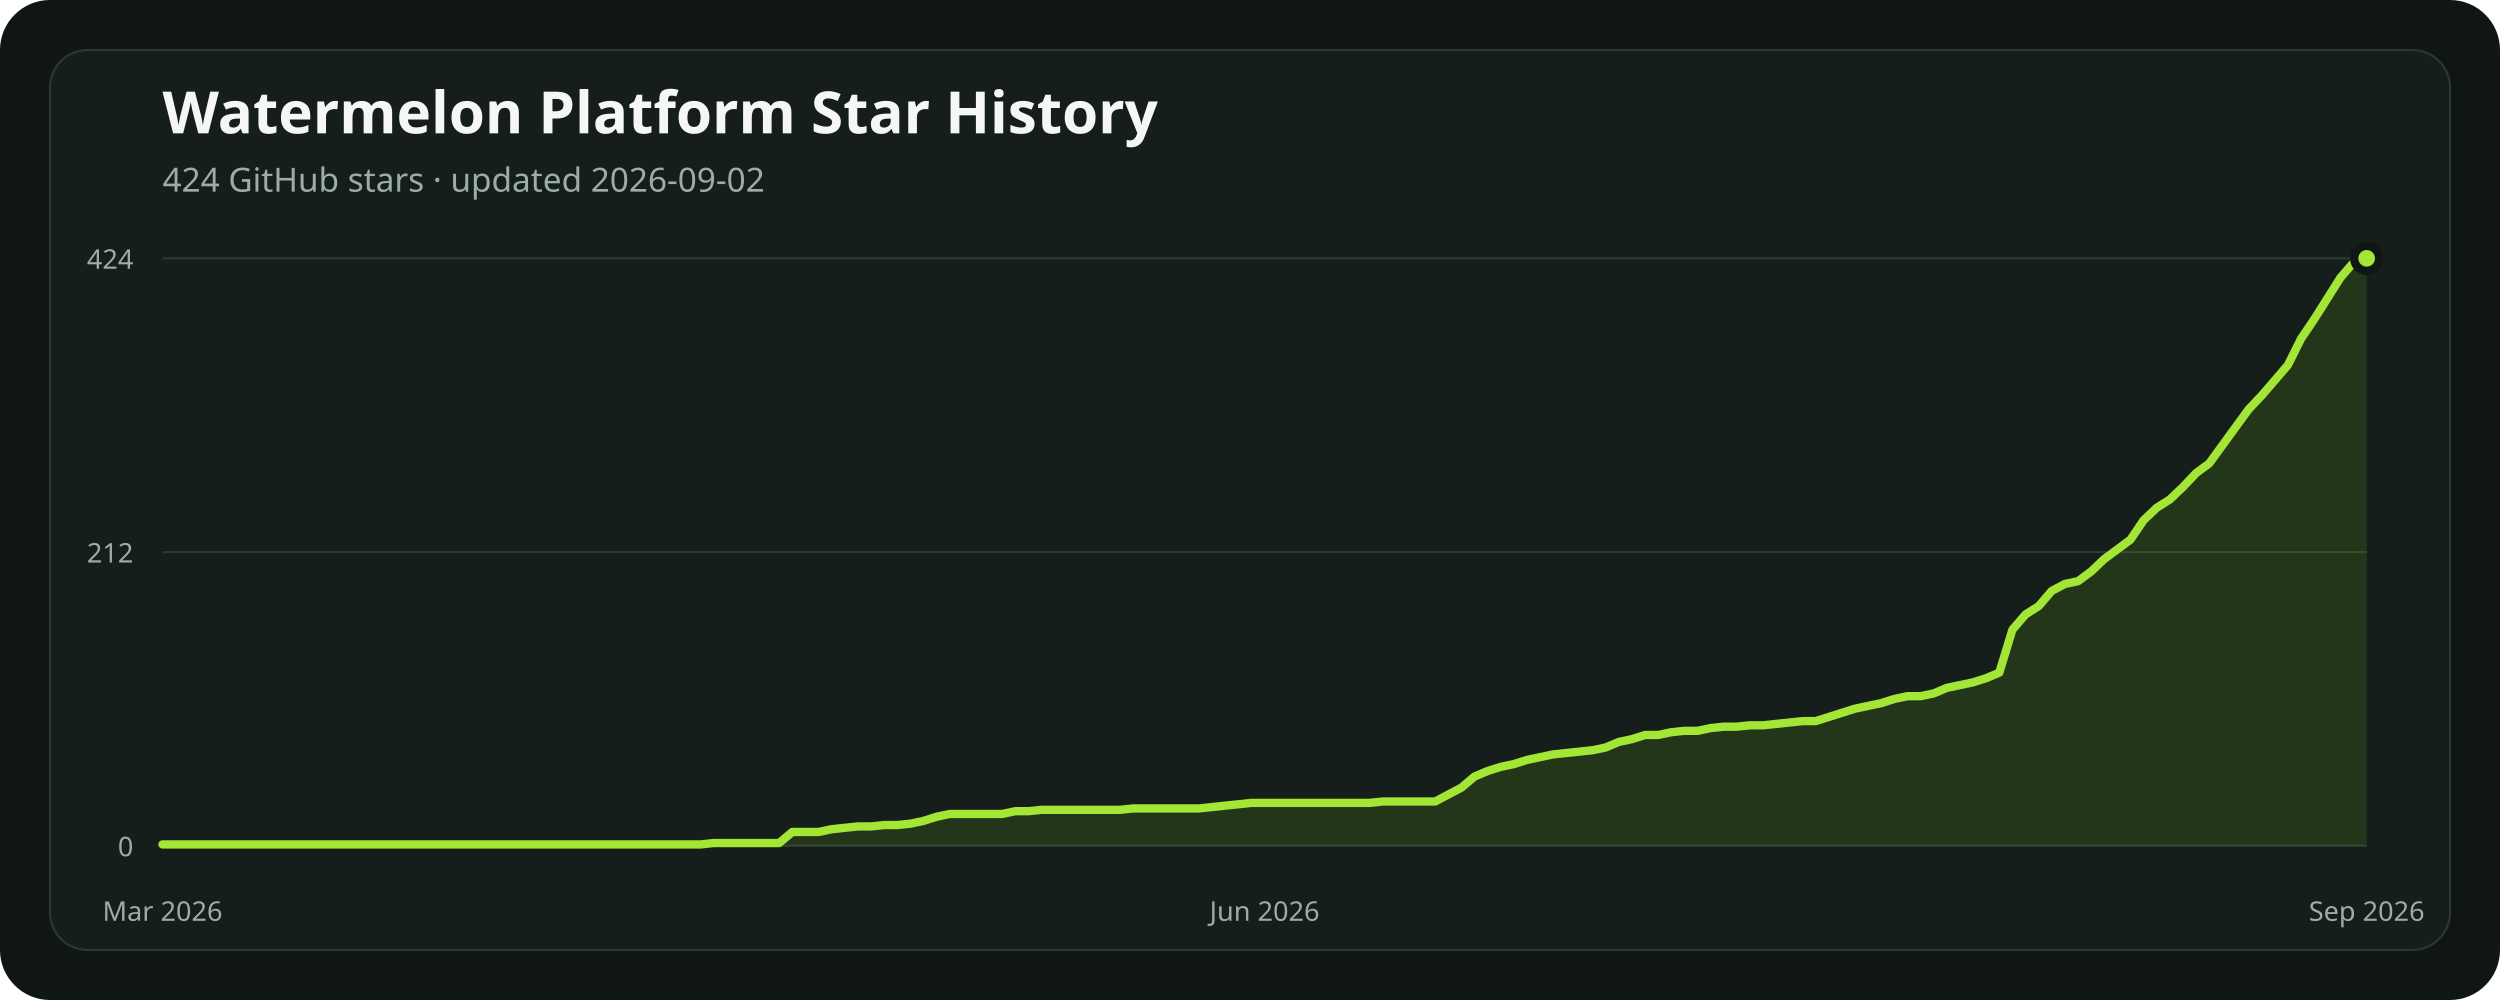
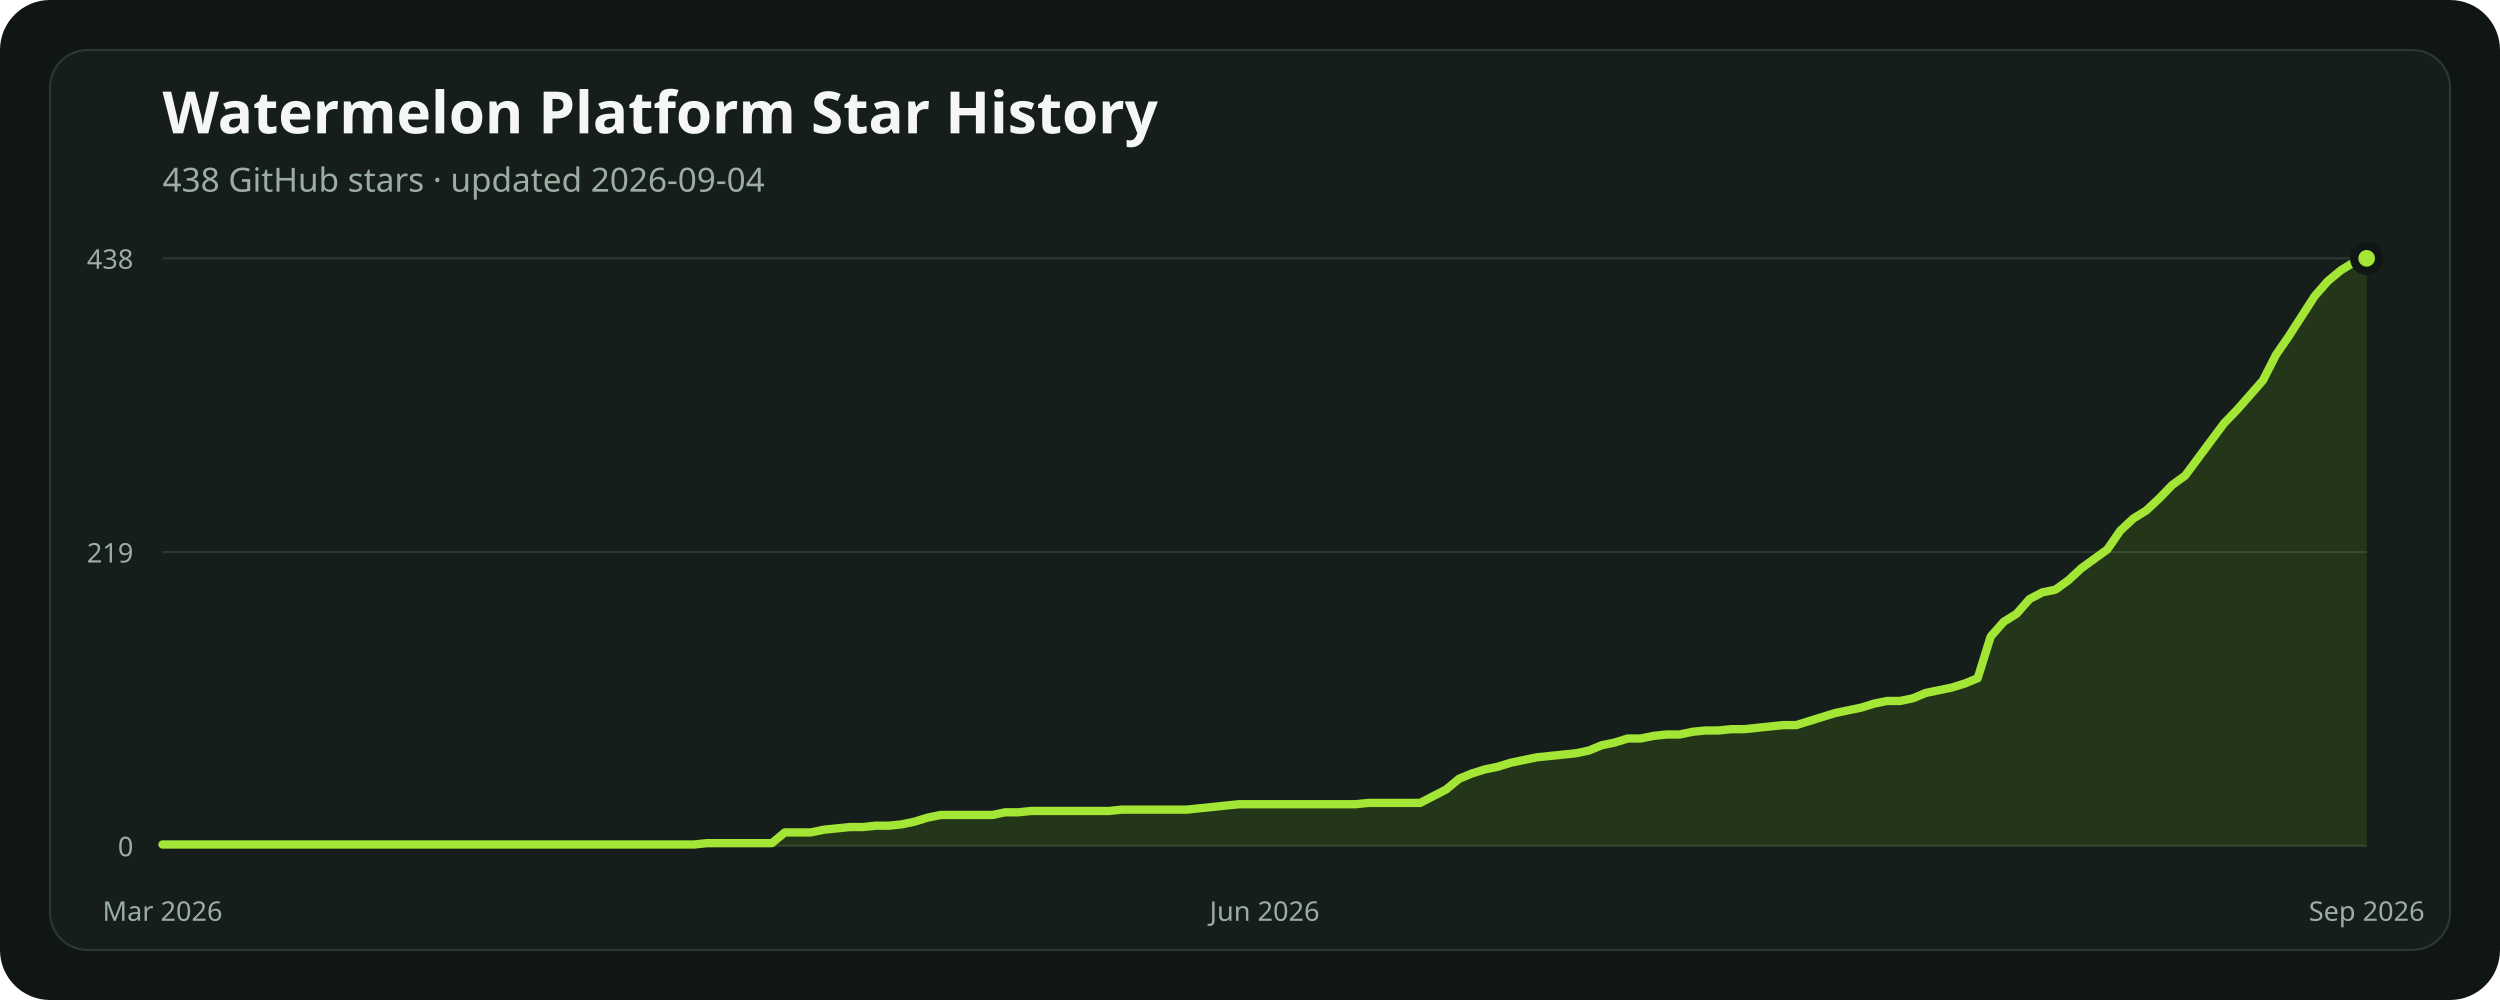
<svg xmlns="http://www.w3.org/2000/svg" width="1200" height="480" viewBox="0 0 1200 480" role="img" aria-labelledby="title description">
  <rect width="1200" height="480" rx="24" fill="#101614" />
  <rect x="24" y="24" width="1152" height="432" rx="18" fill="#151e1a" stroke="#2b3931" />
  <text x="78" y="64" fill="#f4f7f5" font-family="ui-sans-serif, system-ui, sans-serif" font-size="28" font-weight="700">Watermelon Platform Star History</text>
-   <text x="78" y="92" fill="#9caea4" font-family="ui-sans-serif, system-ui, sans-serif" font-size="16">424 GitHub stars · updated 2026-09-02</text>
+   <text x="78" y="92" fill="#9caea4" font-family="ui-sans-serif, system-ui, sans-serif" font-size="16">438 GitHub stars · updated 2026-09-04</text>
  <line x1="78" x2="1136" y1="406" y2="406" stroke="#2b3931" stroke-width="1" />
  <text x="64" y="411" text-anchor="end" fill="#9caea4" font-family="ui-sans-serif, system-ui, sans-serif" font-size="13">0</text>
  <line x1="78" x2="1136" y1="265" y2="265" stroke="#2b3931" stroke-width="1" />
-   <text x="64" y="270" text-anchor="end" fill="#9caea4" font-family="ui-sans-serif, system-ui, sans-serif" font-size="13">212</text>
+   <text x="64" y="270" text-anchor="end" fill="#9caea4" font-family="ui-sans-serif, system-ui, sans-serif" font-size="13">219</text>
  <line x1="78" x2="1136" y1="124" y2="124" stroke="#2b3931" stroke-width="1" />
-   <text x="64" y="129" text-anchor="end" fill="#9caea4" font-family="ui-sans-serif, system-ui, sans-serif" font-size="13">424</text>
-   <polygon points="78,406 78.00,405.33 84.30,405.33 90.60,405.33 96.89,405.33 103.19,405.33 109.49,405.33 115.79,405.33 122.08,405.33 128.38,405.33 134.68,405.33 140.98,405.33 147.27,405.33 153.57,405.33 159.87,405.33 166.17,405.33 172.46,405.33 178.76,405.33 185.06,405.33 191.36,405.33 197.65,405.33 203.95,405.33 210.25,405.33 216.55,405.33 222.85,405.33 229.14,405.33 235.44,405.33 241.74,405.33 248.04,405.33 254.33,405.33 260.63,405.33 266.93,405.33 273.23,405.33 279.52,405.33 285.82,405.33 292.12,405.33 298.42,405.33 304.71,405.33 311.01,405.33 317.31,405.33 323.61,405.33 329.90,405.33 336.20,405.33 342.50,404.67 348.80,404.67 355.10,404.67 361.39,404.67 367.69,404.67 373.99,404.67 380.29,399.35 386.58,399.35 392.88,399.35 399.18,398.02 405.48,397.35 411.77,396.69 418.07,396.69 424.37,396.02 430.67,396.02 436.96,395.36 443.26,394.03 449.56,392.03 455.86,390.70 462.15,390.70 468.45,390.70 474.75,390.70 481.05,390.70 487.35,389.37 493.64,389.37 499.94,388.71 506.24,388.71 512.54,388.71 518.83,388.71 525.13,388.71 531.43,388.71 537.73,388.71 544.02,388.04 550.32,388.04 556.62,388.04 562.92,388.04 569.21,388.04 575.51,388.04 581.81,387.38 588.11,386.71 594.40,386.05 600.70,385.38 607.00,385.38 613.30,385.38 619.60,385.38 625.89,385.38 632.19,385.38 638.49,385.38 644.79,385.38 651.08,385.38 657.38,385.38 663.68,384.72 669.98,384.72 676.27,384.72 682.57,384.72 688.87,384.72 695.17,381.39 701.46,378.07 707.76,372.75 714.06,370.08 720.36,368.09 726.65,366.76 732.95,364.76 739.25,363.43 745.55,362.10 751.85,361.44 758.14,360.77 764.44,360.11 770.74,358.78 777.04,356.12 783.33,354.79 789.63,352.79 795.93,352.79 802.23,351.46 808.52,350.80 814.82,350.80 821.12,349.47 827.42,348.80 833.71,348.80 840.01,348.14 846.31,348.14 852.61,347.47 858.90,346.81 865.20,346.14 871.50,346.14 877.80,344.15 884.10,342.15 890.39,340.16 896.69,338.83 902.99,337.50 909.29,335.50 915.58,334.17 921.88,334.17 928.18,332.84 934.48,330.18 940.77,328.85 947.07,327.52 953.37,325.52 959.67,322.86 965.96,302.25 972.26,294.93 978.56,290.94 984.86,283.62 991.15,280.30 997.45,278.97 1003.75,274.31 1010.05,268.33 1016.35,263.67 1022.64,259.01 1028.94,249.70 1035.24,243.72 1041.54,239.73 1047.83,233.74 1054.13,227.09 1060.43,222.43 1066.73,213.79 1073.02,205.14 1079.32,196.50 1085.62,189.84 1091.92,182.53 1098.21,175.21 1104.51,162.58 1110.81,153.26 1117.11,143.29 1123.40,133.31 1129.70,126.00 1136.00,124.00 1136,406" fill="#84cc1624" />
-   <polyline points="78.00,405.33 84.30,405.33 90.60,405.33 96.89,405.33 103.19,405.33 109.49,405.33 115.79,405.33 122.08,405.33 128.38,405.33 134.68,405.33 140.98,405.33 147.27,405.33 153.57,405.33 159.87,405.33 166.17,405.33 172.46,405.33 178.76,405.33 185.06,405.33 191.36,405.33 197.65,405.33 203.95,405.33 210.25,405.33 216.55,405.33 222.85,405.33 229.14,405.33 235.44,405.33 241.74,405.33 248.04,405.33 254.33,405.33 260.63,405.33 266.93,405.33 273.23,405.33 279.52,405.33 285.82,405.33 292.12,405.33 298.42,405.33 304.71,405.33 311.01,405.33 317.31,405.33 323.61,405.33 329.90,405.33 336.20,405.33 342.50,404.67 348.80,404.67 355.10,404.67 361.39,404.67 367.69,404.67 373.99,404.67 380.29,399.35 386.58,399.35 392.88,399.35 399.18,398.02 405.48,397.35 411.77,396.69 418.07,396.69 424.37,396.02 430.67,396.02 436.96,395.36 443.26,394.03 449.56,392.03 455.86,390.70 462.15,390.70 468.45,390.70 474.75,390.70 481.05,390.70 487.35,389.37 493.64,389.37 499.94,388.71 506.24,388.71 512.54,388.71 518.83,388.71 525.13,388.71 531.43,388.71 537.73,388.71 544.02,388.04 550.32,388.04 556.62,388.04 562.92,388.04 569.21,388.04 575.51,388.04 581.81,387.38 588.11,386.71 594.40,386.05 600.70,385.38 607.00,385.38 613.30,385.38 619.60,385.38 625.89,385.38 632.19,385.38 638.49,385.38 644.79,385.38 651.08,385.38 657.38,385.38 663.68,384.72 669.98,384.72 676.27,384.72 682.57,384.72 688.87,384.72 695.17,381.39 701.46,378.07 707.76,372.75 714.06,370.08 720.36,368.09 726.65,366.76 732.95,364.76 739.25,363.43 745.55,362.10 751.85,361.44 758.14,360.77 764.44,360.11 770.74,358.78 777.04,356.12 783.33,354.79 789.63,352.79 795.93,352.79 802.23,351.46 808.52,350.80 814.82,350.80 821.12,349.47 827.42,348.80 833.71,348.80 840.01,348.14 846.31,348.14 852.61,347.47 858.90,346.81 865.20,346.14 871.50,346.14 877.80,344.15 884.10,342.15 890.39,340.16 896.69,338.83 902.99,337.50 909.29,335.50 915.58,334.17 921.88,334.17 928.18,332.84 934.48,330.18 940.77,328.85 947.07,327.52 953.37,325.52 959.67,322.86 965.96,302.25 972.26,294.93 978.56,290.94 984.86,283.62 991.15,280.30 997.45,278.97 1003.75,274.31 1010.05,268.33 1016.35,263.67 1022.64,259.01 1028.94,249.70 1035.24,243.72 1041.54,239.73 1047.83,233.74 1054.13,227.09 1060.43,222.43 1066.73,213.79 1073.02,205.14 1079.32,196.50 1085.62,189.84 1091.92,182.53 1098.21,175.21 1104.51,162.58 1110.81,153.26 1117.11,143.29 1123.40,133.31 1129.70,126.00 1136.00,124.00" fill="none" stroke="#a3e635" stroke-width="4" stroke-linecap="round" stroke-linejoin="round" />
+   <text x="64" y="129" text-anchor="end" fill="#9caea4" font-family="ui-sans-serif, system-ui, sans-serif" font-size="13">438</text>
+   <polygon points="78,406 78.00,405.36 84.22,405.36 90.45,405.36 96.67,405.36 102.89,405.36 109.12,405.36 115.34,405.36 121.56,405.36 127.79,405.36 134.01,405.36 140.24,405.36 146.46,405.36 152.68,405.36 158.91,405.36 165.13,405.36 171.35,405.36 177.58,405.36 183.80,405.36 190.02,405.36 196.25,405.36 202.47,405.36 208.69,405.36 214.92,405.36 221.14,405.36 227.36,405.36 233.59,405.36 239.81,405.36 246.04,405.36 252.26,405.36 258.48,405.36 264.71,405.36 270.93,405.36 277.15,405.36 283.38,405.36 289.60,405.36 295.82,405.36 302.05,405.36 308.27,405.36 314.49,405.36 320.72,405.36 326.94,405.36 333.16,405.36 339.39,404.71 345.61,404.71 351.84,404.71 358.06,404.71 364.28,404.71 370.51,404.71 376.73,399.56 382.95,399.56 389.18,399.56 395.40,398.27 401.62,397.63 407.85,396.99 414.07,396.99 420.29,396.34 426.52,396.34 432.74,395.70 438.96,394.41 445.19,392.48 451.41,391.19 457.64,391.19 463.86,391.19 470.08,391.19 476.31,391.19 482.53,389.90 488.75,389.90 494.98,389.26 501.20,389.26 507.42,389.26 513.65,389.26 519.87,389.26 526.09,389.26 532.32,389.26 538.54,388.62 544.76,388.62 550.99,388.62 557.21,388.62 563.44,388.62 569.66,388.62 575.88,387.97 582.11,387.33 588.33,386.68 594.55,386.04 600.78,386.04 607.00,386.04 613.22,386.04 619.45,386.04 625.67,386.04 631.89,386.04 638.12,386.04 644.34,386.04 650.56,386.04 656.79,385.40 663.01,385.40 669.24,385.40 675.46,385.40 681.68,385.40 687.91,382.18 694.13,378.96 700.35,373.81 706.58,371.23 712.80,369.30 719.02,368.01 725.25,366.08 731.47,364.79 737.69,363.51 743.92,362.86 750.14,362.22 756.36,361.58 762.59,360.29 768.81,357.71 775.04,356.42 781.26,354.49 787.48,354.49 793.71,353.21 799.93,352.56 806.15,352.56 812.38,351.27 818.60,350.63 824.82,350.63 831.05,349.99 837.27,349.99 843.49,349.34 849.72,348.70 855.94,348.05 862.16,348.05 868.39,346.12 874.61,344.19 880.84,342.26 887.06,340.97 893.28,339.68 899.51,337.75 905.73,336.47 911.95,336.47 918.18,335.18 924.40,332.60 930.62,331.32 936.85,330.03 943.07,328.10 949.29,325.52 955.52,305.56 961.74,298.48 967.96,294.62 974.19,287.53 980.41,284.32 986.64,283.03 992.86,278.52 999.08,272.73 1005.31,268.22 1011.53,263.71 1017.75,254.70 1023.98,248.90 1030.20,245.04 1036.42,239.25 1042.65,232.81 1048.87,228.30 1055.09,219.93 1061.32,211.56 1067.54,203.19 1073.76,196.75 1079.99,189.67 1086.21,182.59 1092.44,170.36 1098.66,161.34 1104.88,151.68 1111.11,142.03 1117.33,134.95 1123.55,129.79 1129.78,125.93 1136.00,124.00 1136,406" fill="#84cc1624" />
+   <polyline points="78.00,405.36 84.22,405.36 90.45,405.36 96.67,405.36 102.89,405.36 109.12,405.36 115.34,405.36 121.56,405.36 127.79,405.36 134.01,405.36 140.24,405.36 146.46,405.36 152.68,405.36 158.91,405.36 165.13,405.36 171.35,405.36 177.58,405.36 183.80,405.36 190.02,405.36 196.25,405.36 202.47,405.36 208.69,405.36 214.92,405.36 221.14,405.36 227.36,405.36 233.59,405.36 239.81,405.36 246.04,405.36 252.26,405.36 258.48,405.36 264.71,405.36 270.93,405.36 277.15,405.36 283.38,405.36 289.60,405.36 295.82,405.36 302.05,405.36 308.27,405.36 314.49,405.36 320.72,405.36 326.94,405.36 333.16,405.36 339.39,404.71 345.61,404.71 351.84,404.71 358.06,404.71 364.28,404.71 370.51,404.71 376.73,399.56 382.95,399.56 389.18,399.56 395.40,398.27 401.62,397.63 407.85,396.99 414.07,396.99 420.29,396.34 426.52,396.34 432.74,395.70 438.96,394.41 445.19,392.48 451.41,391.19 457.64,391.19 463.86,391.19 470.08,391.19 476.31,391.19 482.53,389.90 488.75,389.90 494.98,389.26 501.20,389.26 507.42,389.26 513.65,389.26 519.87,389.26 526.09,389.26 532.32,389.26 538.54,388.62 544.76,388.62 550.99,388.62 557.21,388.62 563.44,388.62 569.66,388.62 575.88,387.97 582.11,387.33 588.33,386.68 594.55,386.04 600.78,386.04 607.00,386.04 613.22,386.04 619.45,386.04 625.67,386.04 631.89,386.04 638.12,386.04 644.34,386.04 650.56,386.04 656.79,385.40 663.01,385.40 669.24,385.40 675.46,385.40 681.68,385.40 687.91,382.18 694.13,378.96 700.35,373.81 706.58,371.23 712.80,369.30 719.02,368.01 725.25,366.08 731.47,364.79 737.69,363.51 743.92,362.86 750.14,362.22 756.36,361.58 762.59,360.29 768.81,357.71 775.04,356.42 781.26,354.49 787.48,354.49 793.71,353.21 799.93,352.56 806.15,352.56 812.38,351.27 818.60,350.63 824.82,350.63 831.05,349.99 837.27,349.99 843.49,349.34 849.72,348.70 855.94,348.05 862.16,348.05 868.39,346.12 874.61,344.19 880.84,342.26 887.06,340.97 893.28,339.68 899.51,337.75 905.73,336.47 911.95,336.47 918.18,335.18 924.40,332.60 930.62,331.32 936.85,330.03 943.07,328.10 949.29,325.52 955.52,305.56 961.74,298.48 967.96,294.62 974.19,287.53 980.41,284.32 986.64,283.03 992.86,278.52 999.08,272.73 1005.31,268.22 1011.53,263.71 1017.75,254.70 1023.98,248.90 1030.20,245.04 1036.42,239.25 1042.65,232.81 1048.87,228.30 1055.09,219.93 1061.32,211.56 1067.54,203.19 1073.76,196.75 1079.99,189.67 1086.21,182.59 1092.44,170.36 1098.66,161.34 1104.88,151.68 1111.11,142.03 1117.33,134.95 1123.55,129.79 1129.78,125.93 1136.00,124.00" fill="none" stroke="#a3e635" stroke-width="4" stroke-linecap="round" stroke-linejoin="round" />
  <circle cx="1136" cy="124" r="6" fill="#a3e635" stroke="#101614" stroke-width="4" />
  <text x="78" y="442" text-anchor="middle" fill="#9caea4" font-family="ui-sans-serif, system-ui, sans-serif" font-size="13">Mar 2026</text>
  <text x="607" y="442" text-anchor="middle" fill="#9caea4" font-family="ui-sans-serif, system-ui, sans-serif" font-size="13">Jun 2026</text>
  <text x="1136" y="442" text-anchor="middle" fill="#9caea4" font-family="ui-sans-serif, system-ui, sans-serif" font-size="13">Sep 2026</text>
</svg>
